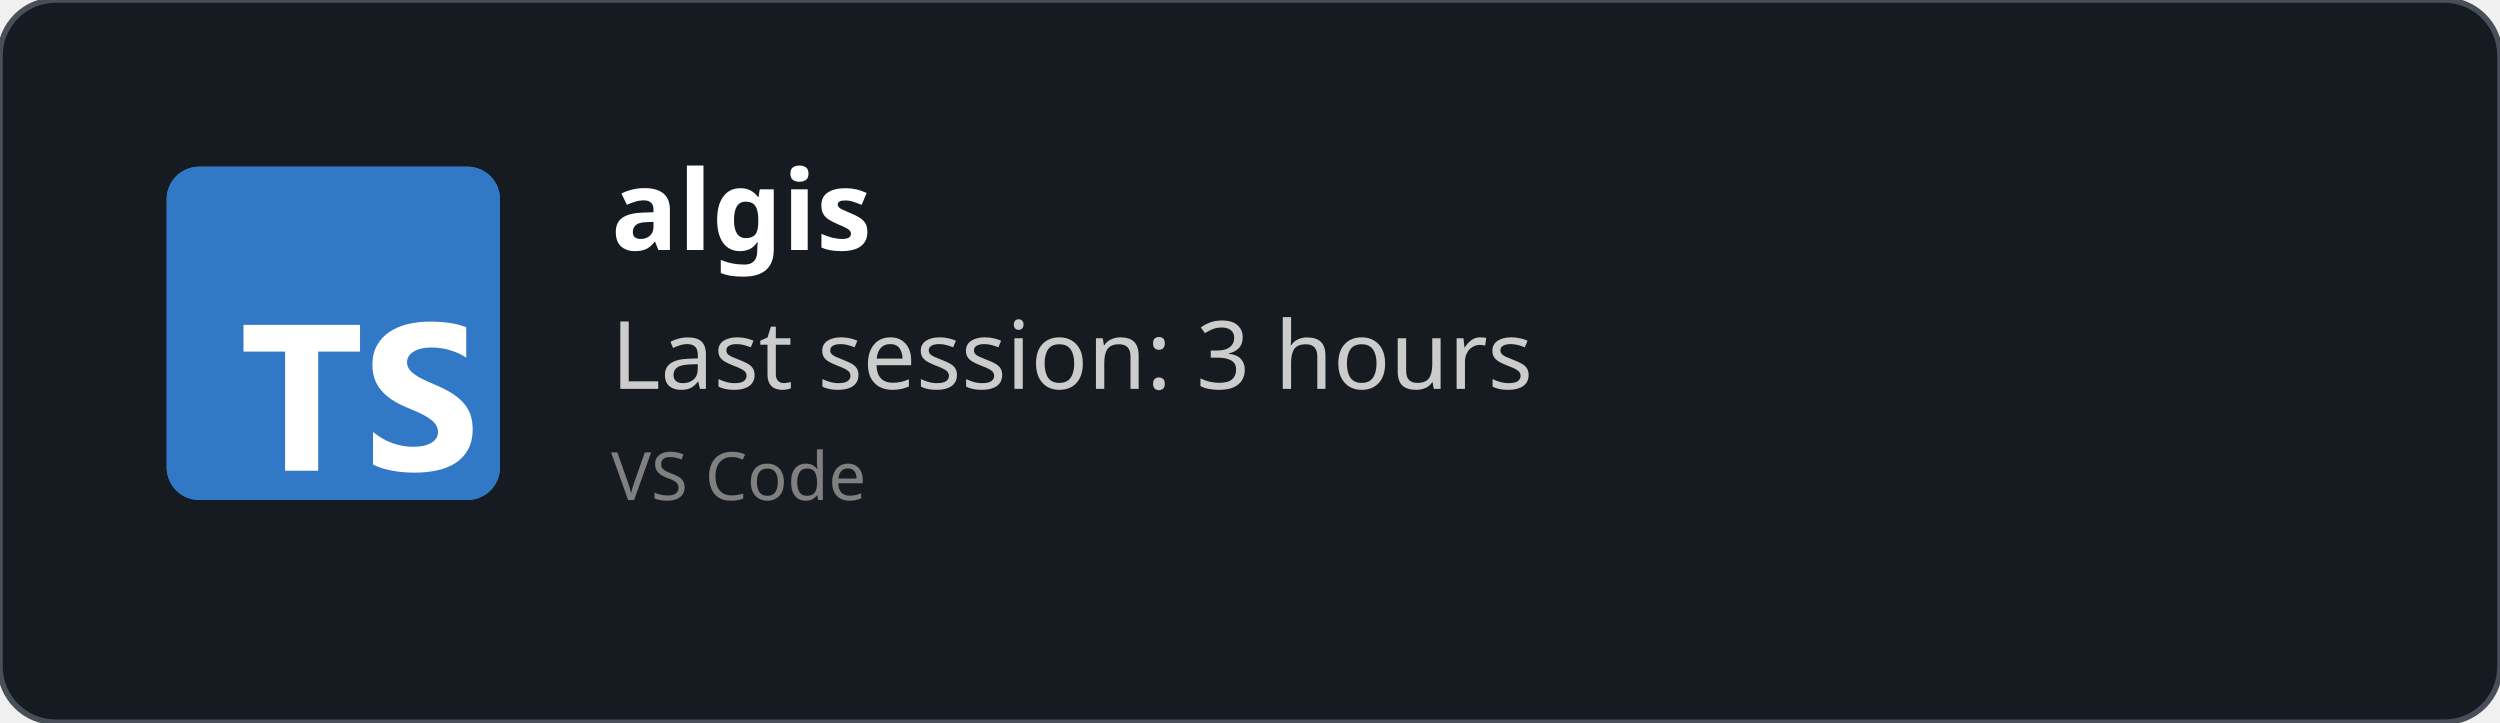
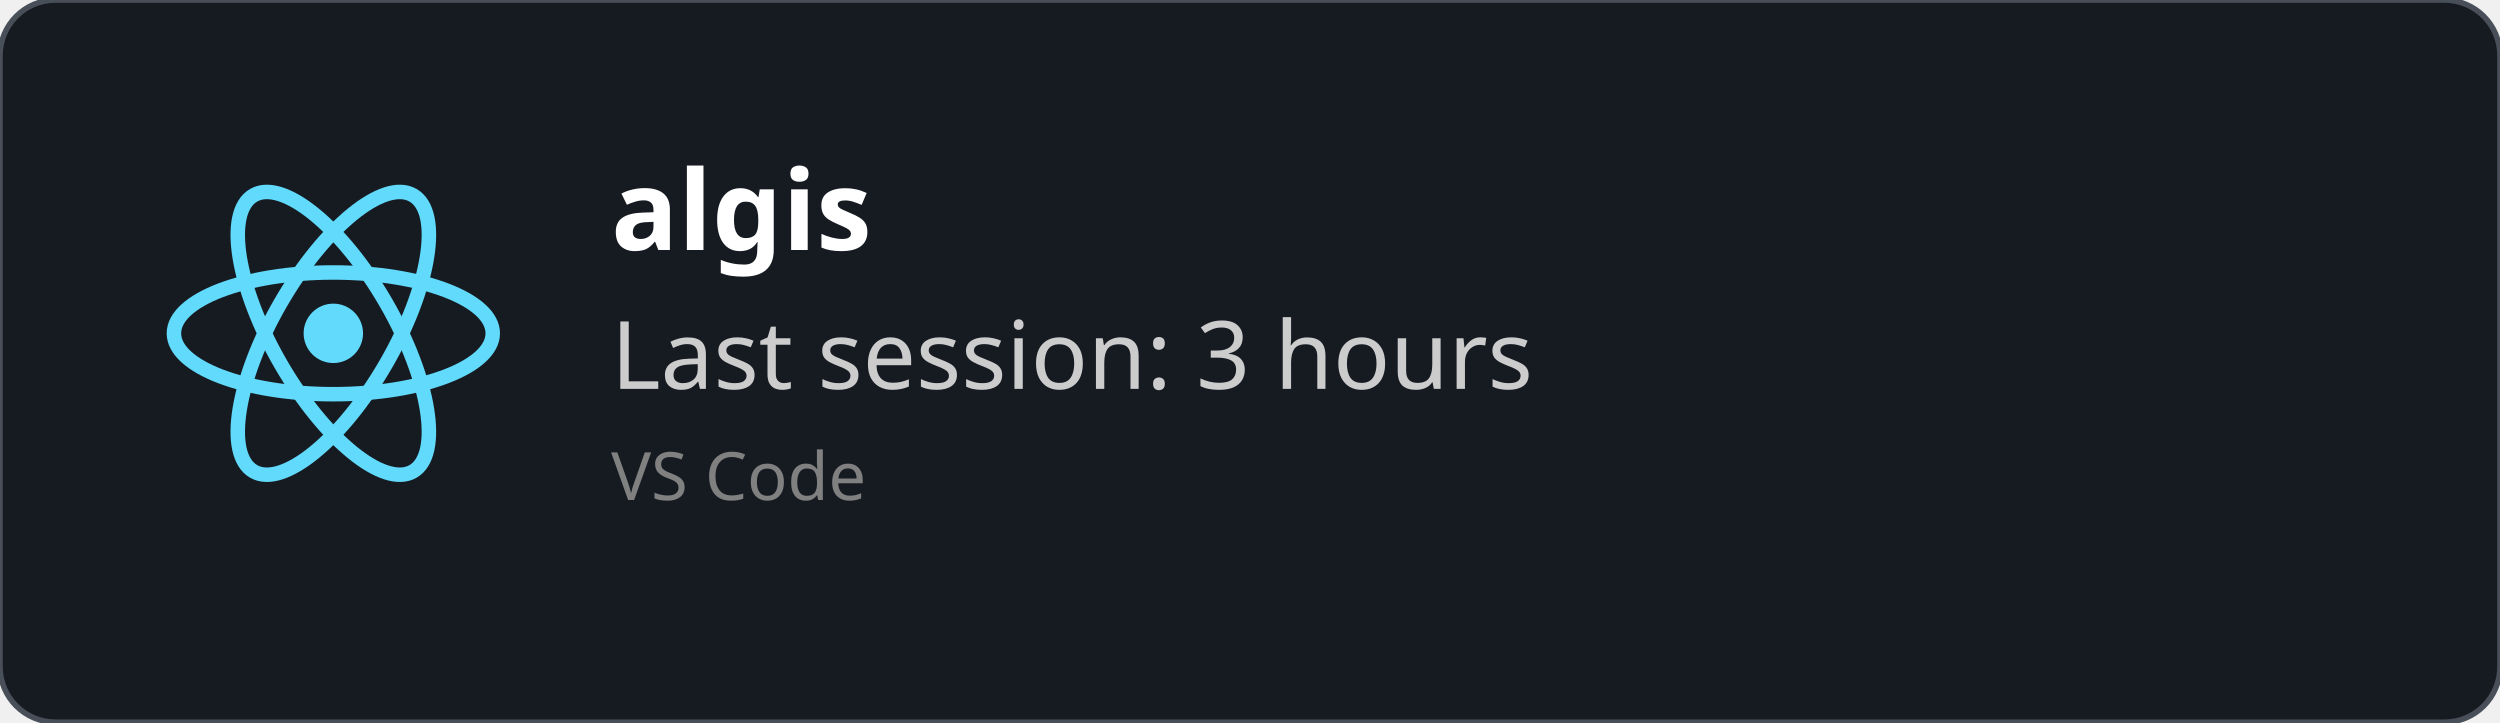
<svg xmlns="http://www.w3.org/2000/svg" width="450" height="130" viewBox="0 0 450 130" fill="none" role="img">
  <style>
    *{
        font-family: 'Segoe UI', Ubuntu, monospace
    }
    </style>
  <defs>
    <clipPath id="horizontalClip" x="20" y="20" width="500" height="200">
      <rect x="90" y="20" width="300" height="50" />
    </clipPath>
  </defs>
  <rect width="450" height="130" fill="rgba(22,27,34)" stroke="#484f58" stroke-width="1" fill-opacity="1" stroke-opacity="1" x="0" y="0" rx="10px" ry="10px">
    </rect>
-   <svg fill="none" height="60" viewBox="0 0 512 512" width="60" x="30" y="30">
-     <rect fill="#3178c6" height="512" rx="50" width="512" />
-     <rect fill="#3178c6" height="512" rx="50" width="512" />
-     <path clip-rule="evenodd" d="m316.939 407.424v50.061c8.138 4.172 17.763 7.3 28.875 9.386s22.823 3.129 35.135 3.129c11.999 0 23.397-1.147 34.196-3.442 10.799-2.294 20.268-6.075 28.406-11.342 8.138-5.266 14.581-12.15 19.328-20.65s7.121-19.007 7.121-31.522c0-9.074-1.356-17.026-4.069-23.857s-6.625-12.906-11.738-18.225c-5.112-5.319-11.242-10.091-18.389-14.315s-15.207-8.213-24.18-11.967c-6.573-2.712-12.468-5.345-17.685-7.9-5.217-2.556-9.651-5.163-13.303-7.822-3.652-2.66-6.469-5.476-8.451-8.448-1.982-2.973-2.974-6.336-2.974-10.091 0-3.441.887-6.544 2.661-9.308s4.278-5.136 7.512-7.118c3.235-1.981 7.199-3.52 11.894-4.615 4.696-1.095 9.912-1.642 15.651-1.642 4.173 0 8.581.313 13.224.938 4.643.626 9.312 1.591 14.008 2.894 4.695 1.304 9.259 2.947 13.694 4.928 4.434 1.982 8.529 4.276 12.285 6.884v-46.776c-7.616-2.92-15.937-5.084-24.962-6.492s-19.381-2.112-31.066-2.112c-11.895 0-23.163 1.278-33.805 3.833s-20.006 6.544-28.093 11.967c-8.086 5.424-14.476 12.333-19.171 20.729-4.695 8.395-7.043 18.433-7.043 30.114 0 14.914 4.304 27.638 12.912 38.172 8.607 10.533 21.675 19.45 39.204 26.751 6.886 2.816 13.303 5.579 19.25 8.291s11.086 5.528 15.415 8.448c4.33 2.92 7.747 6.101 10.252 9.543 2.504 3.441 3.756 7.352 3.756 11.733 0 3.233-.783 6.231-2.348 8.995s-3.939 5.162-7.121 7.196-7.147 3.624-11.894 4.771c-4.748 1.148-10.303 1.721-16.668 1.721-10.851 0-21.597-1.903-32.24-5.71-10.642-3.806-20.502-9.516-29.579-17.13zm-84.159-123.342h64.22v-41.082h-179v41.082h63.906v182.918h50.874z" fill="#fff" fill-rule="evenodd" />
+   <svg height="60" width="60" x="30" y="30" viewBox="-11.5 -10.232 23 20.463">
+     <circle cx="0" cy="0" r="2.05" fill="#61dafb" />
+     <g stroke="#61dafb" stroke-width="1" fill="none">
+       <ellipse rx="11" ry="4.2" />
+       <ellipse rx="11" ry="4.2" transform="rotate(60)" />
+       <ellipse rx="11" ry="4.2" transform="rotate(120)" />
+     </g>
  </svg>
  <text x="110" y="45" font-size="20" clip-path="url(#horizontalClip)" font-weight="bold" font-family="Ubuntu" fill="white">
    algis
    </text>
  <text x="110" y="70" font-size="17px" font-family="Ubuntu" fill="#ccc">
    Last session: 3 hours
    </text>
  <text x="110" y="90" font-size="12px" font-family="Ubuntu" fill="grey">
    VS Code
    </text>
</svg>
